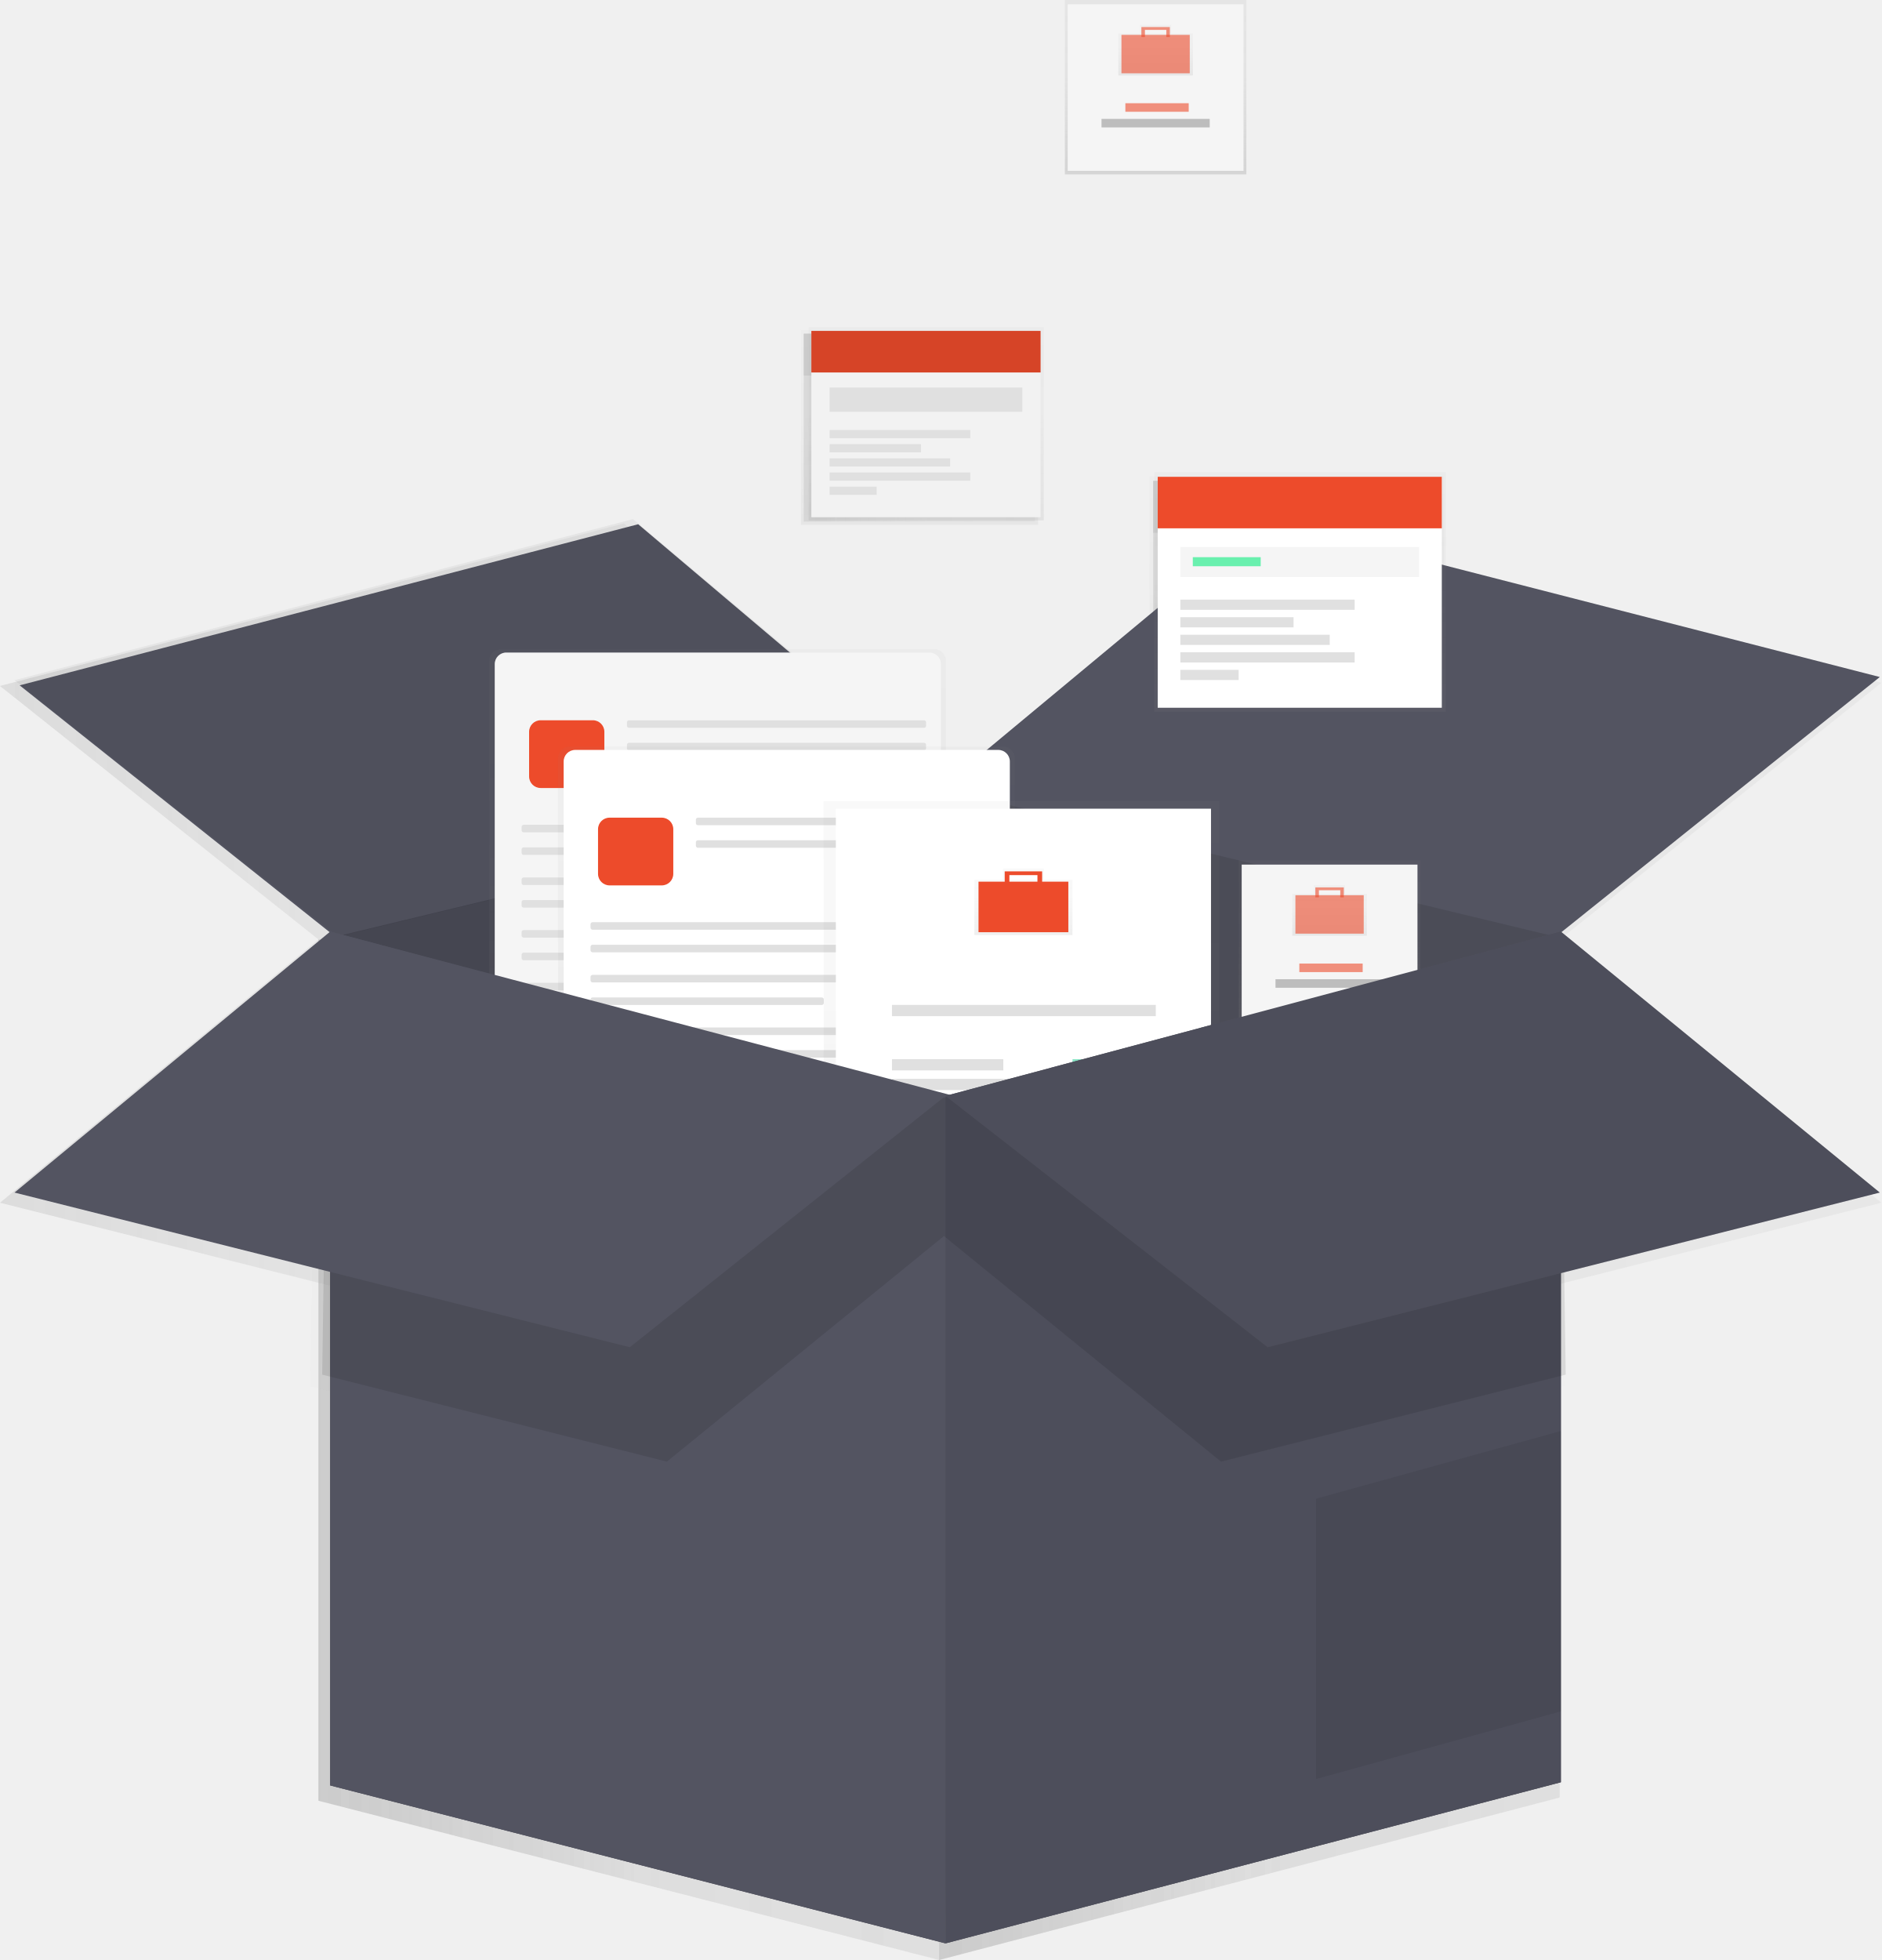
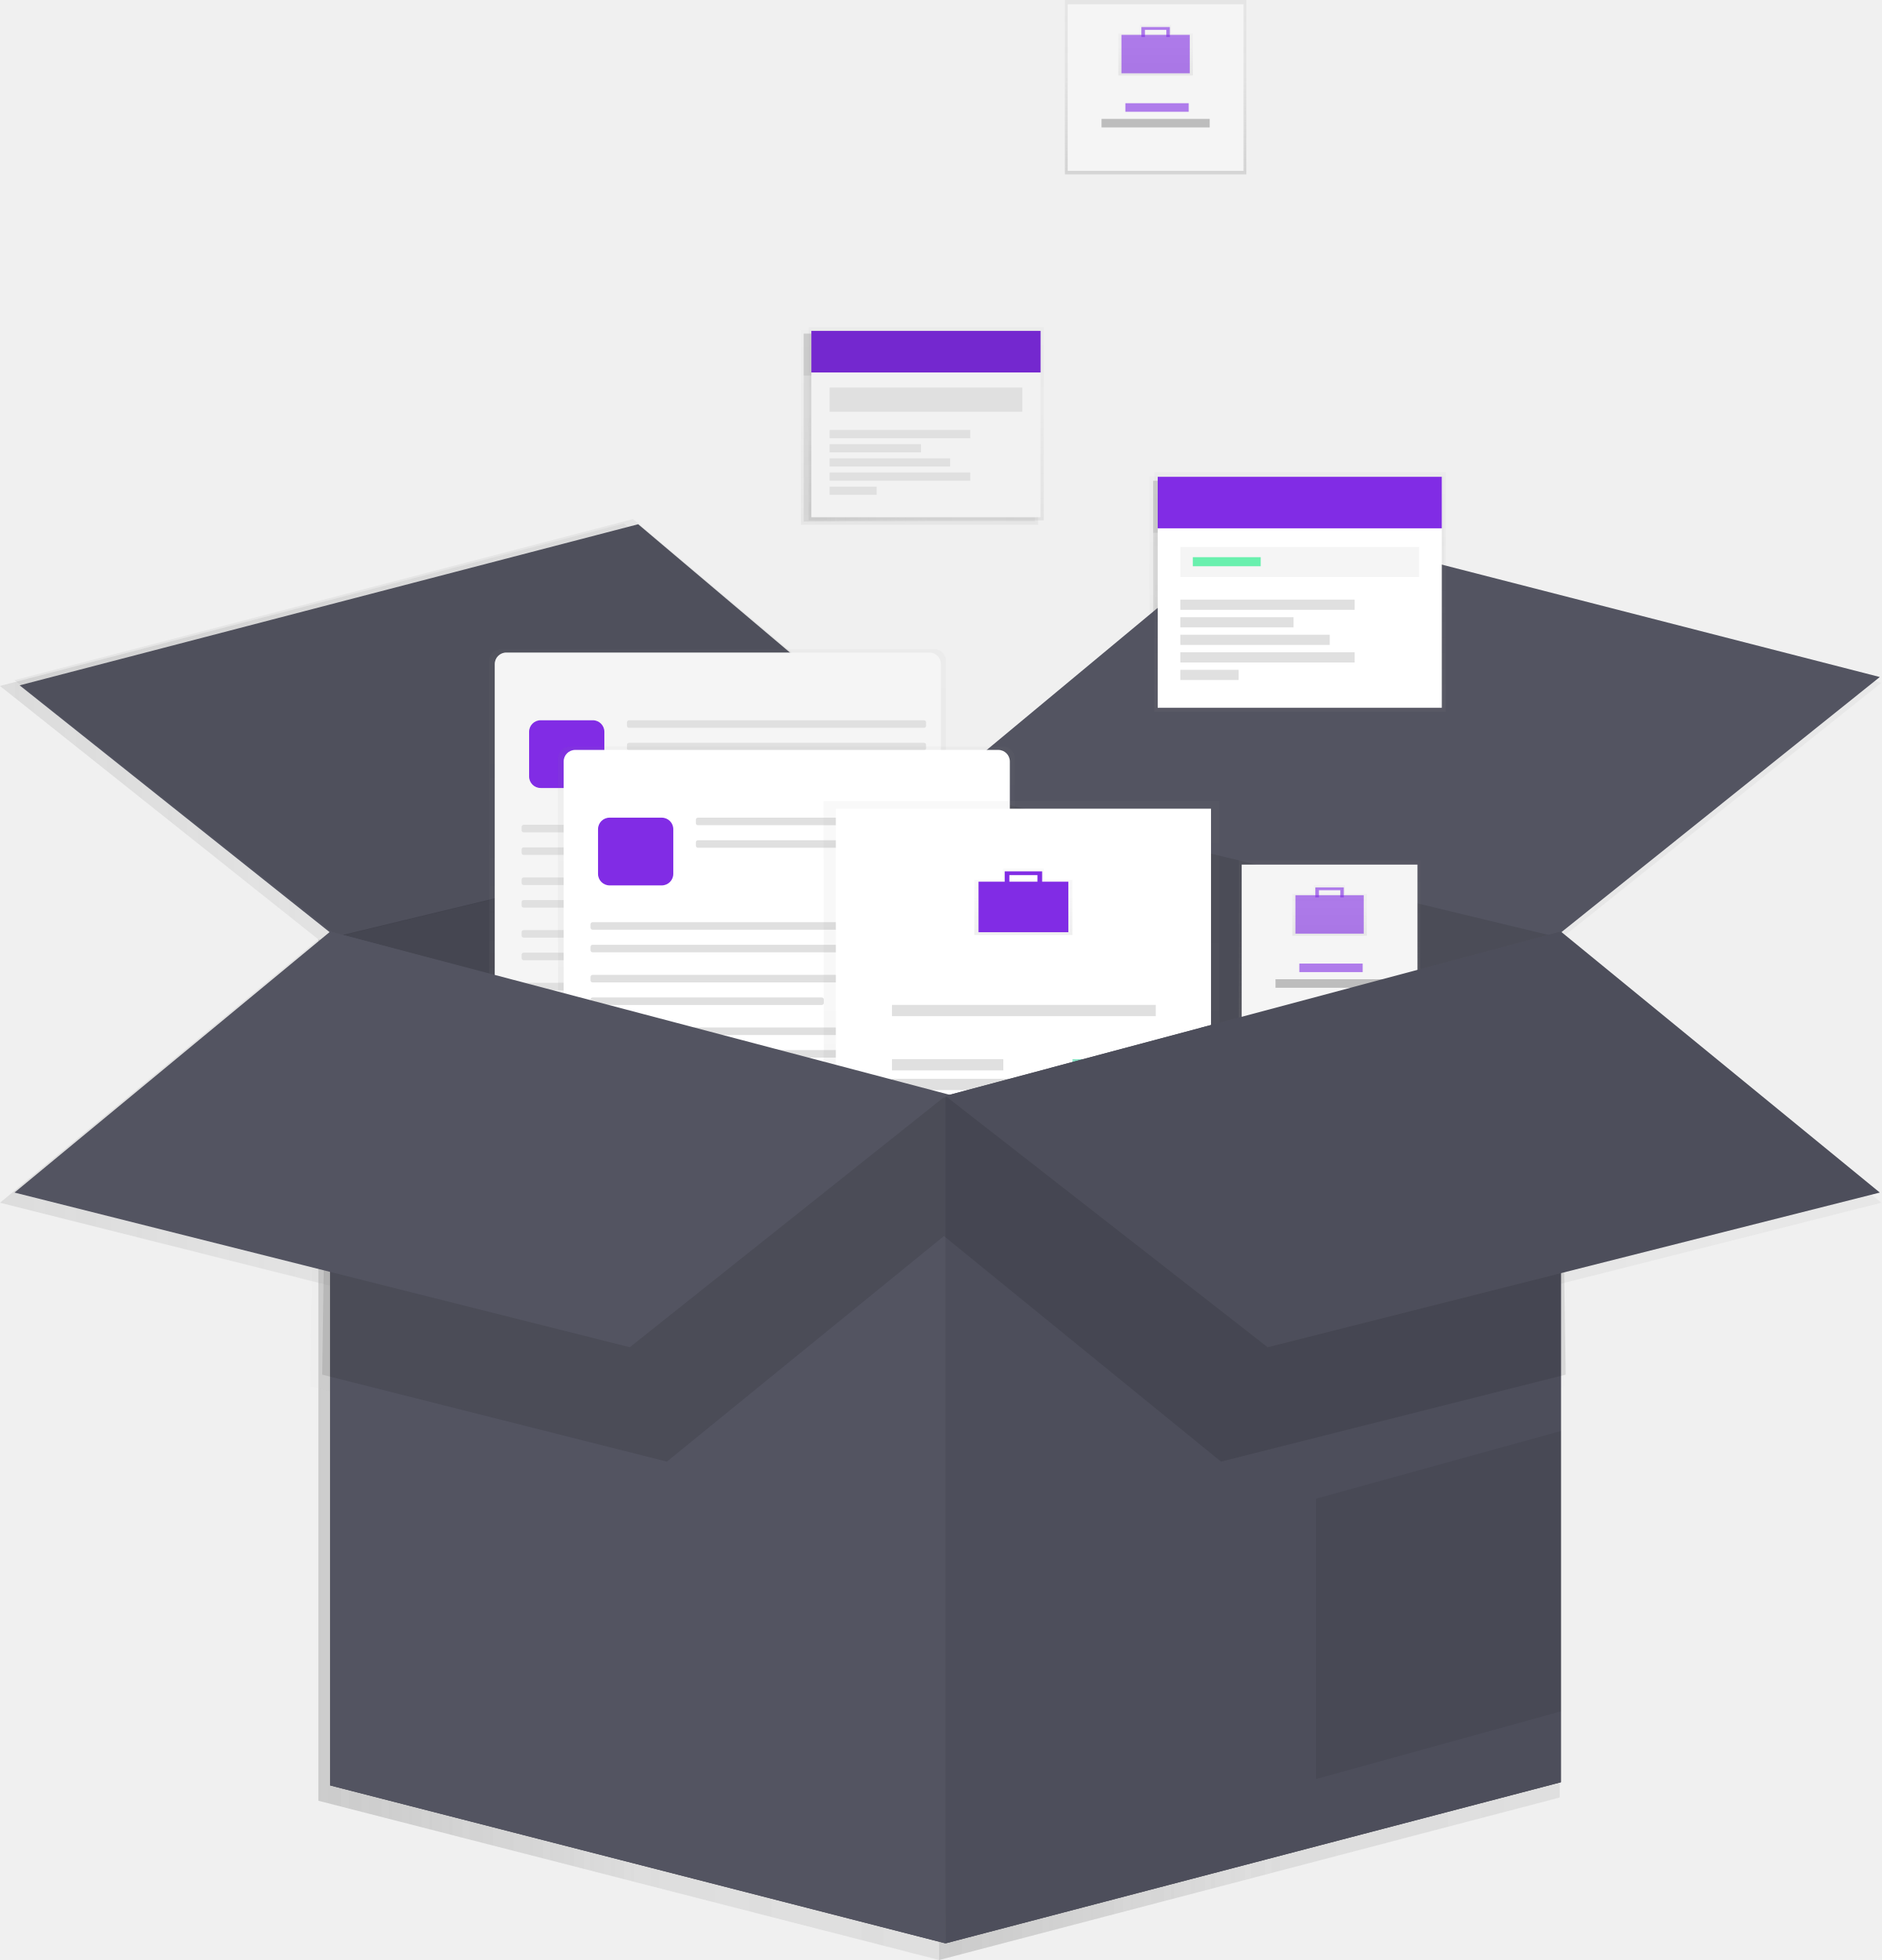
<svg xmlns="http://www.w3.org/2000/svg" xmlns:xlink="http://www.w3.org/1999/xlink" id="7dd09a4d-2b74-438e-986e-0efea9b9300a" data-name="Layer 1" width="734" height="764.5" viewBox="0 0 734 764.5">
  <defs>
    <linearGradient id="de77dbfb-dd49-4fbc-923c-7946454dd32b" x1="366.37" y1="536.32" x2="608.5" y2="536.32" gradientUnits="userSpaceOnUse">
      <stop offset="0" stop-color="gray" stop-opacity="0.25" />
      <stop offset="0.54" stop-color="gray" stop-opacity="0.12" />
      <stop offset="1" stop-color="gray" stop-opacity="0.1" />
    </linearGradient>
    <linearGradient id="6bfe4e4d-6140-4dd1-aeb6-1c24ce52378d" x1="124.23" y1="536.32" x2="366.37" y2="536.32" xlink:href="#de77dbfb-dd49-4fbc-923c-7946454dd32b" />
    <linearGradient id="eefef033-b9dd-454d-be9c-2768628c2c1b" x1="366.37" y1="285.31" x2="734" y2="285.31" xlink:href="#de77dbfb-dd49-4fbc-923c-7946454dd32b" />
    <linearGradient id="56c8a114-3a82-4d1f-807f-287066e4913e" x1="0" y1="285.31" x2="366.37" y2="285.31" xlink:href="#de77dbfb-dd49-4fbc-923c-7946454dd32b" />
    <linearGradient id="d46a1a66-2ac6-4fbc-9777-fd8606b62c04" x1="276.64" y1="421.19" x2="276.64" y2="255.38" xlink:href="#de77dbfb-dd49-4fbc-923c-7946454dd32b" />
    <linearGradient id="81b747dc-c51a-4f4d-a150-34ccfb0c2b19" x1="188.97" y1="337.56" x2="364.55" y2="337.56" xlink:href="#de77dbfb-dd49-4fbc-923c-7946454dd32b" />
    <linearGradient id="94dacd35-ade1-481d-ab7d-e71442837947" x1="202.5" y1="296.63" x2="232.11" y2="296.63" xlink:href="#de77dbfb-dd49-4fbc-923c-7946454dd32b" />
    <linearGradient id="5f9514a3-5a07-41ce-8d35-51c596d713f8" x1="240.99" y1="284.79" x2="358.7" y2="284.79" xlink:href="#de77dbfb-dd49-4fbc-923c-7946454dd32b" />
    <linearGradient id="5f23502f-63c8-483a-bbd9-acad51c7384b" x1="240.99" y1="293.67" x2="358.7" y2="293.67" xlink:href="#de77dbfb-dd49-4fbc-923c-7946454dd32b" />
    <linearGradient id="1d6905ae-9130-4997-8264-fbb8cedb035a" x1="199.54" y1="325.92" x2="358.7" y2="325.92" xlink:href="#de77dbfb-dd49-4fbc-923c-7946454dd32b" />
    <linearGradient id="41900377-e2ec-4e09-a282-5ca05bd60f31" x1="199.54" y1="334.8" x2="358.7" y2="334.8" xlink:href="#de77dbfb-dd49-4fbc-923c-7946454dd32b" />
    <linearGradient id="dd8a4518-18b3-4e66-a30f-5d540a356d99" x1="199.54" y1="346.64" x2="358.7" y2="346.64" xlink:href="#de77dbfb-dd49-4fbc-923c-7946454dd32b" />
    <linearGradient id="73297694-c0f6-49f7-84f0-ecf1ccd19cc8" x1="199.54" y1="355.53" x2="291.33" y2="355.53" xlink:href="#de77dbfb-dd49-4fbc-923c-7946454dd32b" />
    <linearGradient id="493ae8f5-00a4-414a-a514-466a18e555de" x1="199.54" y1="367.34" x2="358.7" y2="367.34" xlink:href="#de77dbfb-dd49-4fbc-923c-7946454dd32b" />
    <linearGradient id="3b1e923e-cefa-4350-8e60-09975381dcc2" x1="199.54" y1="376.22" x2="358.7" y2="376.22" xlink:href="#de77dbfb-dd49-4fbc-923c-7946454dd32b" />
    <linearGradient id="0a8186d7-b2d8-4c25-b395-9cdd58a3b32d" x1="199.54" y1="388.07" x2="358.7" y2="388.07" xlink:href="#de77dbfb-dd49-4fbc-923c-7946454dd32b" />
    <linearGradient id="80621535-6eff-45be-9aff-a177b1fc6ef5" x1="199.54" y1="396.95" x2="291.33" y2="396.95" xlink:href="#de77dbfb-dd49-4fbc-923c-7946454dd32b" />
    <linearGradient id="dadd1f9f-4435-4897-9b35-9a7b7fdf052b" x1="303.76" y1="459.51" x2="303.76" y2="293.69" xlink:href="#de77dbfb-dd49-4fbc-923c-7946454dd32b" />
    <linearGradient id="f16d3271-277e-4f15-bb07-00d21db963c6" x1="216.09" y1="375.88" x2="391.67" y2="375.88" xlink:href="#de77dbfb-dd49-4fbc-923c-7946454dd32b" />
    <linearGradient id="6844f77f-b831-40d5-baa2-4d635352d65d" x1="229.62" y1="334.95" x2="259.23" y2="334.95" xlink:href="#de77dbfb-dd49-4fbc-923c-7946454dd32b" />
    <linearGradient id="de24e734-f614-4284-b96a-2aa86e10747c" x1="268.12" y1="323.11" x2="385.83" y2="323.11" xlink:href="#de77dbfb-dd49-4fbc-923c-7946454dd32b" />
    <linearGradient id="a5efd049-cacb-4880-98c4-916efb717ead" x1="268.12" y1="331.99" x2="385.83" y2="331.99" xlink:href="#de77dbfb-dd49-4fbc-923c-7946454dd32b" />
    <linearGradient id="7e130a40-8f7a-4850-a2d6-6e0275737139" x1="226.66" y1="364.23" x2="385.83" y2="364.23" xlink:href="#de77dbfb-dd49-4fbc-923c-7946454dd32b" />
    <linearGradient id="2749f835-9066-4c26-94de-8091e8f0d23b" x1="226.66" y1="373.12" x2="385.83" y2="373.12" xlink:href="#de77dbfb-dd49-4fbc-923c-7946454dd32b" />
    <linearGradient id="83d2a205-1aab-4c1f-9a0d-e371e1497593" x1="226.66" y1="384.96" x2="385.83" y2="384.96" xlink:href="#de77dbfb-dd49-4fbc-923c-7946454dd32b" />
    <linearGradient id="eaa6c3f5-6275-43ae-b3c2-02cbd6aead80" x1="226.66" y1="393.84" x2="318.45" y2="393.84" xlink:href="#de77dbfb-dd49-4fbc-923c-7946454dd32b" />
    <linearGradient id="e1588a1d-b1ef-45da-83e8-d054f8a4e057" x1="226.66" y1="405.66" x2="385.83" y2="405.66" xlink:href="#de77dbfb-dd49-4fbc-923c-7946454dd32b" />
    <linearGradient id="34a60174-261b-4ce6-8479-6deff5e9df2e" x1="226.66" y1="414.54" x2="385.83" y2="414.54" xlink:href="#de77dbfb-dd49-4fbc-923c-7946454dd32b" />
    <linearGradient id="b1d4060a-bab6-41d9-9d3f-50faf13ce905" x1="226.66" y1="426.39" x2="385.83" y2="426.39" xlink:href="#de77dbfb-dd49-4fbc-923c-7946454dd32b" />
    <linearGradient id="001da48e-f69d-4ab6-b1e5-b6877c600ca3" x1="226.66" y1="435.27" x2="318.45" y2="435.27" xlink:href="#de77dbfb-dd49-4fbc-923c-7946454dd32b" />
    <linearGradient id="a9c4be37-9b27-4af0-b082-7a197d7b08af" x1="396.27" y1="498.11" x2="396.27" y2="315.15" xlink:href="#de77dbfb-dd49-4fbc-923c-7946454dd32b" />
    <linearGradient id="1be8f728-2df0-4ca7-b72e-42c383ba6409" x1="323.2" y1="406.08" x2="470.82" y2="406.08" xlink:href="#de77dbfb-dd49-4fbc-923c-7946454dd32b" />
    <linearGradient id="2c239d92-4298-42ac-b5f5-112261fb3719" x1="630.01" y1="435.54" x2="630.01" y2="409.41" xlink:href="#de77dbfb-dd49-4fbc-923c-7946454dd32b" />
    <linearGradient id="b25a2850-8713-435e-a7f6-77c24068e559" x1="379.34" y1="356.75" x2="414.68" y2="356.75" xlink:href="#de77dbfb-dd49-4fbc-923c-7946454dd32b" />
    <linearGradient id="098fbc02-4549-4943-b845-c35e13d002ec" x1="389.65" y1="345.34" x2="404.37" y2="345.34" xlink:href="#de77dbfb-dd49-4fbc-923c-7946454dd32b" />
    <linearGradient id="42d5ad37-1f95-4efe-a9d6-9d5a7598317f" x1="345.29" y1="397.51" x2="449.1" y2="397.51" xlink:href="#de77dbfb-dd49-4fbc-923c-7946454dd32b" />
    <linearGradient id="60652df1-b02f-405a-bafe-63f1323ca3b9" x1="345.29" y1="426.59" x2="449.1" y2="426.59" xlink:href="#de77dbfb-dd49-4fbc-923c-7946454dd32b" />
    <linearGradient id="d60c104b-effa-4916-ba15-d56398cc91aa" x1="345.29" y1="434.32" x2="449.1" y2="434.32" xlink:href="#de77dbfb-dd49-4fbc-923c-7946454dd32b" />
    <linearGradient id="ba8a67f6-dfe8-450d-b63e-7f0d0a91ef94" x1="345.29" y1="418.86" x2="389.1" y2="418.86" xlink:href="#de77dbfb-dd49-4fbc-923c-7946454dd32b" />
    <linearGradient id="78ba6fe6-ecca-4e26-a377-427f9aaa9d9c" x1="416.34" y1="418.86" x2="449.1" y2="418.86" xlink:href="#de77dbfb-dd49-4fbc-923c-7946454dd32b" />
    <linearGradient id="1435728f-56d7-4408-a8a2-001738c99643" x1="381.73" y1="452.36" x2="414.5" y2="452.36" xlink:href="#de77dbfb-dd49-4fbc-923c-7946454dd32b" />
    <linearGradient id="9b7fa617-5070-4448-ba88-12c8e3ef9a97" x1="124.23" y1="565.47" x2="366.37" y2="565.47" xlink:href="#de77dbfb-dd49-4fbc-923c-7946454dd32b" />
    <linearGradient id="070ec920-a668-4755-a0ad-3a8615a89315" x1="366.37" y1="565.47" x2="608.5" y2="565.47" xlink:href="#de77dbfb-dd49-4fbc-923c-7946454dd32b" />
    <linearGradient id="e36d19af-3b30-4690-9806-5999beea7781" x1="512.15" y1="631.39" x2="608.5" y2="631.39" xlink:href="#de77dbfb-dd49-4fbc-923c-7946454dd32b" />
    <linearGradient id="a6dd6711-50c1-4fdb-98f5-9ce3faa6868a" x1="517.49" y1="407.03" x2="517.49" y2="338.42" xlink:href="#de77dbfb-dd49-4fbc-923c-7946454dd32b" />
    <linearGradient id="c3285259-7532-4ca4-be71-649fbde17c17" x1="482.9" y1="372.87" x2="552.07" y2="372.87" xlink:href="#de77dbfb-dd49-4fbc-923c-7946454dd32b" />
    <linearGradient id="a29959c1-757f-4596-a472-135c84a27060" x1="750.49" y1="435.86" x2="750.49" y2="415.97" xlink:href="#de77dbfb-dd49-4fbc-923c-7946454dd32b" />
    <linearGradient id="d4e4a16f-6e37-4db9-afc4-c764cb698323" x1="504.04" y1="359.71" x2="530.93" y2="359.71" xlink:href="#de77dbfb-dd49-4fbc-923c-7946454dd32b" />
    <linearGradient id="cff56feb-0464-47d9-bfaf-95cdd3d9140f" x1="511.89" y1="351.03" x2="523.09" y2="351.03" xlink:href="#de77dbfb-dd49-4fbc-923c-7946454dd32b" />
    <linearGradient id="03628828-f4ed-4a34-b456-49742169550b" x1="505.58" y1="380.71" x2="530.51" y2="380.71" xlink:href="#de77dbfb-dd49-4fbc-923c-7946454dd32b" />
    <linearGradient id="563972f9-7c15-4736-8e1d-5831e19f738d" x1="496.2" y1="386.87" x2="538.77" y2="386.87" xlink:href="#de77dbfb-dd49-4fbc-923c-7946454dd32b" />
    <linearGradient id="ac84c3f4-4913-47be-bf79-f44b0f4db4c8" x1="358.76" y1="204.69" x2="358.76" y2="128.69" xlink:href="#de77dbfb-dd49-4fbc-923c-7946454dd32b" />
    <linearGradient id="08e6e94c-7f78-4a4a-b5ca-eacc99124954" x1="313.57" y1="166.78" x2="403.76" y2="166.78" xlink:href="#de77dbfb-dd49-4fbc-923c-7946454dd32b" />
    <linearGradient id="5d8bf870-f7e1-4226-8bb2-e6c031939852" x1="313.57" y1="138.3" x2="403.76" y2="138.3" xlink:href="#de77dbfb-dd49-4fbc-923c-7946454dd32b" />
    <linearGradient id="ca57a38f-5e0b-4f9a-ad35-d20a6a3fb589" x1="320.76" y1="157.17" x2="396.57" y2="157.17" xlink:href="#de77dbfb-dd49-4fbc-923c-7946454dd32b" />
    <linearGradient id="1fd9aa29-bfa0-42ec-baa0-a47f4919731f" x1="320.76" y1="170.73" x2="376.09" y2="170.73" xlink:href="#de77dbfb-dd49-4fbc-923c-7946454dd32b" />
    <linearGradient id="2b0d4ee5-bed4-41f8-93bf-55bbaa1359c2" x1="320.76" y1="176.3" x2="356.69" y2="176.3" xlink:href="#de77dbfb-dd49-4fbc-923c-7946454dd32b" />
    <linearGradient id="ffea16a4-8b84-4b92-9000-f48bb1ea4454" x1="320.76" y1="181.87" x2="368.19" y2="181.87" xlink:href="#de77dbfb-dd49-4fbc-923c-7946454dd32b" />
    <linearGradient id="bd2a8e8b-f3e8-4ae2-849a-acfa94ff2f68" x1="320.76" y1="187.44" x2="376.09" y2="187.44" xlink:href="#de77dbfb-dd49-4fbc-923c-7946454dd32b" />
    <linearGradient id="f06efa35-a8e5-4b8b-afbe-7609fb33c535" x1="320.76" y1="193.01" x2="339.26" y2="193.01" xlink:href="#de77dbfb-dd49-4fbc-923c-7946454dd32b" />
    <linearGradient id="b384c48b-fa09-4d02-bdd3-cc00491ed01d" x1="505.86" y1="279.95" x2="505.86" y2="185.76" xlink:href="#de77dbfb-dd49-4fbc-923c-7946454dd32b" />
    <linearGradient id="5e00f217-30a6-42ff-b3ae-1a90f6b4187c" x1="449.86" y1="232.96" x2="561.64" y2="232.96" xlink:href="#de77dbfb-dd49-4fbc-923c-7946454dd32b" />
    <linearGradient id="dc2aebd1-2b83-4119-bcc5-a741f826754f" x1="449.86" y1="197.67" x2="561.64" y2="197.67" xlink:href="#de77dbfb-dd49-4fbc-923c-7946454dd32b" />
    <linearGradient id="93231171-c5fd-4b16-9e58-5bf8089a9216" x1="458.76" y1="221.05" x2="552.73" y2="221.05" xlink:href="#de77dbfb-dd49-4fbc-923c-7946454dd32b" />
    <linearGradient id="50b8a9d8-eeba-4f66-80ff-241f1361769d" x1="458.76" y1="237.86" x2="527.35" y2="237.86" xlink:href="#de77dbfb-dd49-4fbc-923c-7946454dd32b" />
    <linearGradient id="1c46a2fd-722a-4782-991f-2753aa584a85" x1="458.76" y1="244.77" x2="503.3" y2="244.77" xlink:href="#de77dbfb-dd49-4fbc-923c-7946454dd32b" />
    <linearGradient id="20746c70-8f38-4111-a8e7-6be16dcdc432" x1="458.76" y1="251.67" x2="517.55" y2="251.67" xlink:href="#de77dbfb-dd49-4fbc-923c-7946454dd32b" />
    <linearGradient id="ff2c3201-2e6a-4c49-9262-7d1610fa9938" x1="458.76" y1="258.57" x2="527.35" y2="258.57" xlink:href="#de77dbfb-dd49-4fbc-923c-7946454dd32b" />
    <linearGradient id="f77a8c52-f808-4319-bd14-9cea9a000094" x1="458.76" y1="265.48" x2="481.7" y2="265.48" xlink:href="#de77dbfb-dd49-4fbc-923c-7946454dd32b" />
    <linearGradient id="fc3b52e5-7958-4225-afa3-e6f186f3a800" x1="463.66" y1="220.94" x2="490.38" y2="220.94" xlink:href="#de77dbfb-dd49-4fbc-923c-7946454dd32b" />
    <linearGradient id="2b5a7ca0-2cf9-4df0-8cdd-e53d9708a5ec" x1="121.07" y1="472.93" x2="365.73" y2="472.93" xlink:href="#de77dbfb-dd49-4fbc-923c-7946454dd32b" />
    <linearGradient id="90935925-bac4-44a4-bec6-4c83fa48424d" x1="365.73" y1="472.93" x2="610.4" y2="472.93" xlink:href="#de77dbfb-dd49-4fbc-923c-7946454dd32b" />
    <linearGradient id="f90ef38d-8fba-46a7-8e54-2d901dfd8f20" x1="0" y1="448.21" x2="366.37" y2="448.21" xlink:href="#de77dbfb-dd49-4fbc-923c-7946454dd32b" />
    <linearGradient id="7f322de3-7e3f-4ca5-a3a0-2f913675712e" x1="366.37" y1="448.21" x2="734" y2="448.21" xlink:href="#de77dbfb-dd49-4fbc-923c-7946454dd32b" />
    <linearGradient id="7e9b6443-5111-46ce-82ab-312f92c279a9" x1="279.92" y1="417.64" x2="279.92" y2="253.24" xlink:href="#de77dbfb-dd49-4fbc-923c-7946454dd32b" />
    <linearGradient id="0bd401ed-ef45-4e9e-bf5f-b77781a1e2b2" x1="306.82" y1="455.63" x2="306.82" y2="291.23" xlink:href="#de77dbfb-dd49-4fbc-923c-7946454dd32b" />
    <linearGradient id="8c2d82fb-4f28-4e85-a5ca-7392731b2ba5" x1="398.54" y1="493.9" x2="398.54" y2="312.51" xlink:href="#de77dbfb-dd49-4fbc-923c-7946454dd32b" />
    <linearGradient id="5d661687-e38a-43c0-8ba0-d38908ccc19f" x1="632.27" y1="432.45" x2="632.27" y2="406.53" xlink:href="#de77dbfb-dd49-4fbc-923c-7946454dd32b" />
    <linearGradient id="e62c516b-7ef4-49fd-a0a5-f3f48af03dcb" x1="518.71" y1="403.6" x2="518.71" y2="335.58" xlink:href="#de77dbfb-dd49-4fbc-923c-7946454dd32b" />
    <linearGradient id="6e0711fe-dd5e-4be2-836c-3534ecd56ee9" x1="751.71" y1="432.76" x2="751.71" y2="413.05" xlink:href="#de77dbfb-dd49-4fbc-923c-7946454dd32b" />
    <linearGradient id="c910eb88-40c3-4f47-be10-2fca2f669ad6" x1="450.84" y1="68.02" x2="450.84" y2="0" xlink:href="#de77dbfb-dd49-4fbc-923c-7946454dd32b" />
    <linearGradient id="81ab2f40-7513-4f79-907c-194f7c944fd5" x1="683.84" y1="97.18" x2="683.84" y2="77.47" xlink:href="#de77dbfb-dd49-4fbc-923c-7946454dd32b" />
    <linearGradient id="ced5db71-211d-4559-8944-028d2e60ece5" x1="361.34" y1="202.99" x2="361.34" y2="127.64" xlink:href="#de77dbfb-dd49-4fbc-923c-7946454dd32b" />
    <linearGradient id="4adf524d-df88-48e8-970a-1ad7028c73c0" x1="507.18" y1="277.61" x2="507.18" y2="184.22" xlink:href="#de77dbfb-dd49-4fbc-923c-7946454dd32b" />
  </defs>
  <g opacity="0.7">
    <polygon points="608.5 366.44 366.37 308.13 366.37 764.5 608.5 701.12 608.5 366.44" fill="url(#de77dbfb-dd49-4fbc-923c-7946454dd32b)" />
    <g opacity="0.1">
      <polygon points="608.5 366.44 366.37 308.13 366.37 764.5 608.5 701.12 608.5 366.44" fill="url(#de77dbfb-dd49-4fbc-923c-7946454dd32b)" />
    </g>
    <polygon points="124.23 366.44 366.37 308.13 366.37 764.5 124.23 702.38 124.23 366.44" fill="url(#6bfe4e4d-6140-4dd1-aeb6-1c24ce52378d)" />
    <g opacity="0.17">
      <polygon points="124.23 366.44 366.37 308.13 366.37 764.5 124.23 702.38 124.23 366.44" fill="url(#6bfe4e4d-6140-4dd1-aeb6-1c24ce52378d)" />
    </g>
    <polygon points="366.37 308.13 491.87 204.18 734 266.3 608.5 366.44 366.37 308.13" fill="url(#eefef033-b9dd-454d-be9c-2768628c2c1b)" />
    <polygon points="0 267.56 124.23 366.44 366.37 308.13 243.4 204.18 0 267.56" fill="url(#56c8a114-3a82-4d1f-807f-287066e4913e)" />
    <g opacity="0.05">
      <polygon points="0 267.56 124.23 366.44 366.37 308.13 243.4 204.18 0 267.56" fill="url(#56c8a114-3a82-4d1f-807f-287066e4913e)" />
    </g>
    <g opacity="0.5">
      <rect x="186.78" y="255.38" width="179.72" height="165.82" rx="4.5" ry="4.5" fill="url(#d46a1a66-2ac6-4fbc-9777-fd8606b62c04)" />
    </g>
    <rect x="188.97" y="256.66" width="175.58" height="161.8" rx="4.5" ry="4.5" fill="url(#81b747dc-c51a-4f4d-a150-34ccfb0c2b19)" />
    <rect x="202.5" y="283.31" width="29.61" height="26.65" rx="4.5" ry="4.5" fill="url(#94dacd35-ade1-481d-ab7d-e71442837947)" />
    <rect x="240.99" y="283.31" width="117.71" height="2.96" rx="0.8" ry="0.8" fill="url(#5f9514a3-5a07-41ce-8d35-51c596d713f8)" />
    <rect x="240.99" y="292.19" width="117.71" height="2.96" rx="0.8" ry="0.8" fill="url(#5f23502f-63c8-483a-bbd9-acad51c7384b)" />
    <rect x="199.54" y="324.44" width="159.16" height="2.96" rx="0.8" ry="0.8" fill="url(#1d6905ae-9130-4997-8264-fbb8cedb035a)" />
    <rect x="199.54" y="333.32" width="159.16" height="2.96" rx="0.8" ry="0.8" fill="url(#41900377-e2ec-4e09-a282-5ca05bd60f31)" />
    <rect x="199.54" y="345.16" width="159.16" height="2.96" rx="0.8" ry="0.8" fill="url(#dd8a4518-18b3-4e66-a30f-5d540a356d99)" />
    <rect x="199.54" y="354.05" width="91.79" height="2.96" rx="0.8" ry="0.8" fill="url(#73297694-c0f6-49f7-84f0-ecf1ccd19cc8)" />
    <rect x="199.54" y="365.86" width="159.16" height="2.96" rx="0.8" ry="0.8" fill="url(#493ae8f5-00a4-414a-a514-466a18e555de)" />
    <rect x="199.54" y="374.74" width="159.16" height="2.96" rx="0.8" ry="0.8" fill="url(#3b1e923e-cefa-4350-8e60-09975381dcc2)" />
    <rect x="199.54" y="386.59" width="159.16" height="2.96" rx="0.8" ry="0.8" fill="url(#0a8186d7-b2d8-4c25-b395-9cdd58a3b32d)" />
    <rect x="199.54" y="395.47" width="91.79" height="2.96" rx="0.8" ry="0.8" fill="url(#80621535-6eff-45be-9aff-a177b1fc6ef5)" />
    <g opacity="0.5">
      <rect x="213.9" y="293.69" width="179.72" height="165.82" rx="4.5" ry="4.5" fill="url(#dadd1f9f-4435-4897-9b35-9a7b7fdf052b)" />
    </g>
    <rect x="216.09" y="294.98" width="175.58" height="161.8" rx="4.5" ry="4.5" fill="url(#f16d3271-277e-4f15-bb07-00d21db963c6)" />
    <rect x="229.62" y="321.63" width="29.61" height="26.65" rx="4.5" ry="4.5" fill="url(#6844f77f-b831-40d5-baa2-4d635352d65d)" />
    <rect x="268.12" y="321.63" width="117.71" height="2.96" rx="0.8" ry="0.8" fill="url(#de24e734-f614-4284-b96a-2aa86e10747c)" />
    <rect x="268.12" y="330.51" width="117.71" height="2.96" rx="0.8" ry="0.8" fill="url(#a5efd049-cacb-4880-98c4-916efb717ead)" />
    <rect x="226.66" y="362.75" width="159.16" height="2.96" rx="0.8" ry="0.8" fill="url(#7e130a40-8f7a-4850-a2d6-6e0275737139)" />
    <rect x="226.66" y="371.64" width="159.16" height="2.96" rx="0.8" ry="0.8" fill="url(#2749f835-9066-4c26-94de-8091e8f0d23b)" />
    <rect x="226.66" y="383.48" width="159.16" height="2.96" rx="0.8" ry="0.8" fill="url(#83d2a205-1aab-4c1f-9a0d-e371e1497593)" />
    <rect x="226.66" y="392.36" width="91.79" height="2.96" rx="0.8" ry="0.8" fill="url(#eaa6c3f5-6275-43ae-b3c2-02cbd6aead80)" />
    <rect x="226.66" y="404.18" width="159.16" height="2.96" rx="0.8" ry="0.8" fill="url(#e1588a1d-b1ef-45da-83e8-d054f8a4e057)" />
    <rect x="226.66" y="413.06" width="159.16" height="2.96" rx="0.8" ry="0.8" fill="url(#34a60174-261b-4ce6-8479-6deff5e9df2e)" />
    <rect x="226.66" y="424.91" width="159.16" height="2.96" rx="0.8" ry="0.8" fill="url(#b1d4060a-bab6-41d9-9d3f-50faf13ce905)" />
    <rect x="226.66" y="433.79" width="91.79" height="2.96" rx="0.8" ry="0.8" fill="url(#001da48e-f69d-4ab6-b1e5-b6877c600ca3)" />
    <g opacity="0.5">
      <rect x="318.41" y="315.15" width="155.72" height="182.96" fill="url(#a9c4be37-9b27-4af0-b082-7a197d7b08af)" />
    </g>
    <rect x="323.2" y="318.1" width="147.62" height="175.97" fill="url(#1be8f728-2df0-4ca7-b72e-42c383ba6409)" />
    <g opacity="0.5">
      <path d="M638.05,413.83v-4.42H622v4.42H610.71v21.71h38.6V413.83ZM624,411H636v2.81H624Z" transform="translate(-233 -67.75)" fill="url(#2c239d92-4298-42ac-b5f5-112261fb3719)" />
    </g>
    <rect x="379.34" y="346.81" width="35.34" height="19.88" fill="url(#b25a2850-8713-435e-a7f6-77c24068e559)" />
    <polygon points="389.65 342.76 389.65 347.92 391.49 347.92 391.49 344.24 402.53 344.24 402.53 347.92 404.37 347.92 404.37 342.76 389.65 342.76" fill="url(#098fbc02-4549-4943-b845-c35e13d002ec)" />
    <rect x="345.29" y="395.3" width="103.81" height="4.42" fill="url(#42d5ad37-1f95-4efe-a9d6-9d5a7598317f)" />
    <rect x="345.29" y="424.38" width="103.81" height="4.42" fill="url(#60652df1-b02f-405a-bafe-63f1323ca3b9)" />
    <rect x="345.29" y="432.11" width="103.81" height="4.42" fill="url(#d60c104b-effa-4916-ba15-d56398cc91aa)" />
    <rect x="345.29" y="416.65" width="43.81" height="4.42" fill="url(#ba8a67f6-dfe8-450d-b63e-7f0d0a91ef94)" />
    <g opacity="0.6">
      <rect x="416.34" y="416.65" width="32.76" height="4.42" fill="url(#78ba6fe6-ecca-4e26-a377-427f9aaa9d9c)" />
    </g>
    <rect x="381.73" y="450.15" width="32.76" height="4.42" fill="url(#1435728f-56d7-4408-a8a2-001738c99643)" />
    <polygon points="124.23 366.44 124.23 702.38 366.37 764.5 366.37 431.1 124.23 366.44" fill="url(#9b7fa617-5070-4448-ba88-12c8e3ef9a97)" />
    <polygon points="608.5 701.12 366.37 764.5 366.37 431.1 608.5 366.44 608.5 701.12" fill="url(#070ec920-a668-4755-a0ad-3a8615a89315)" />
    <g opacity="0.07">
      <polygon points="608.5 701.12 366.37 764.5 366.37 431.1 608.5 366.44 608.5 701.12" fill="url(#070ec920-a668-4755-a0ad-3a8615a89315)" />
    </g>
    <g opacity="0.07">
      <polygon points="512.15 589.56 512.15 699.85 608.5 673.23 608.5 562.94 512.15 589.56" fill="url(#e36d19af-3b30-4690-9806-5999beea7781)" />
    </g>
    <rect x="481.78" y="338.42" width="71.41" height="68.61" fill="url(#a6dd6711-50c1-4fdb-98f5-9ce3faa6868a)" />
    <rect x="482.9" y="340.1" width="69.17" height="65.53" fill="url(#c3285259-7532-4ca4-be71-649fbde17c17)" />
    <g opacity="0.5">
      <path d="M756.6,419.34V416H744.37v3.36H735.8v16.52h29.37V419.34ZM745.9,417.2h9.18v2.14H745.9Z" transform="translate(-233 -67.75)" fill="url(#a29959c1-757f-4596-a472-135c84a27060)" />
    </g>
    <g opacity="0.6">
      <rect x="504.04" y="352.15" width="26.88" height="15.12" fill="url(#d4e4a16f-6e37-4db9-afc4-c764cb698323)" />
    </g>
    <g opacity="0.6">
      <polygon points="511.88 349.06 511.88 352.99 513.29 352.99 513.29 350.19 521.69 350.19 521.69 352.99 523.09 352.99 523.09 349.06 511.88 349.06" fill="url(#cff56feb-0464-47d9-bfaf-95cdd3d9140f)" />
    </g>
    <g opacity="0.6">
      <rect x="505.58" y="379.03" width="24.92" height="3.36" fill="url(#03628828-f4ed-4a34-b456-49742169550b)" />
    </g>
    <rect x="496.2" y="385.19" width="42.57" height="3.36" fill="url(#563972f9-7c15-4736-8e1d-5831e19f738d)" />
    <g opacity="0.5">
      <rect x="312.49" y="128.69" width="92.52" height="76" fill="url(#ac84c3f4-4913-47be-bf79-f44b0f4db4c8)" />
    </g>
    <rect x="313.57" y="130.13" width="90.19" height="73.3" fill="url(#08e6e94c-7f78-4a4a-b5ca-eacc99124954)" />
    <rect x="313.57" y="130.13" width="90.19" height="16.35" fill="url(#5d8bf870-f7e1-4226-8bb2-e6c031939852)" />
    <g opacity="0.1">
      <rect x="313.57" y="130.13" width="90.19" height="16.35" fill="url(#5d8bf870-f7e1-4226-8bb2-e6c031939852)" />
    </g>
    <rect x="320.76" y="152.41" width="75.82" height="9.52" fill="url(#ca57a38f-5e0b-4f9a-ad35-d20a6a3fb589)" />
    <rect x="320.76" y="169.12" width="55.34" height="3.23" fill="url(#1fd9aa29-bfa0-42ec-baa0-a47f4919731f)" />
    <rect x="320.76" y="174.69" width="35.93" height="3.23" fill="url(#2b0d4ee5-bed4-41f8-93bf-55bbaa1359c2)" />
    <rect x="320.76" y="180.26" width="47.43" height="3.23" fill="url(#ffea16a4-8b84-4b92-9000-f48bb1ea4454)" />
    <rect x="320.76" y="185.82" width="55.34" height="3.23" fill="url(#bd2a8e8b-f3e8-4ae2-849a-acfa94ff2f68)" />
    <rect x="320.76" y="191.39" width="18.5" height="3.23" fill="url(#f06efa35-a8e5-4b8b-afbe-7609fb33c535)" />
    <g opacity="0.5">
      <rect x="448.52" y="185.76" width="114.68" height="94.19" fill="url(#b384c48b-fa09-4d02-bdd3-cc00491ed01d)" />
    </g>
    <rect x="449.86" y="187.54" width="111.79" height="90.85" fill="url(#5e00f217-30a6-42ff-b3ae-1a90f6b4187c)" />
    <rect x="449.86" y="187.54" width="111.79" height="20.26" fill="url(#dc2aebd1-2b83-4119-bcc5-a741f826754f)" />
    <rect x="458.76" y="215.15" width="93.97" height="11.8" fill="url(#93231171-c5fd-4b16-9e58-5bf8089a9216)" />
    <rect x="458.76" y="235.86" width="68.59" height="4.01" fill="url(#50b8a9d8-eeba-4f66-80ff-241f1361769d)" />
    <rect x="458.76" y="242.76" width="44.54" height="4.01" fill="url(#1c46a2fd-722a-4782-991f-2753aa584a85)" />
    <rect x="458.76" y="249.67" width="58.79" height="4.01" fill="url(#20746c70-8f38-4111-a8e7-6be16dcdc432)" />
    <rect x="458.76" y="256.57" width="68.59" height="4.01" fill="url(#ff2c3201-2e6a-4c49-9262-7d1610fa9938)" />
    <rect x="458.76" y="263.47" width="22.94" height="4.01" fill="url(#f77a8c52-f808-4319-bd14-9cea9a000094)" />
    <rect x="463.66" y="219.16" width="26.72" height="3.56" fill="url(#fc3b52e5-7958-4225-afa3-e6f186f3a800)" />
    <g opacity="0.1">
      <polygon points="121.07 540.75 256.71 574.98 365.73 486.24 365.73 431.73 123.6 370.88 121.07 540.75" fill="url(#2b5a7ca0-2cf9-4df0-8cdd-e53d9708a5ec)" />
    </g>
    <g opacity="0.1">
      <polygon points="610.4 540.75 474.75 574.98 365.73 486.24 365.73 431.73 607.86 370.88 610.4 540.75" fill="url(#90935925-bac4-44a4-bec6-4c83fa48424d)" />
    </g>
    <polygon points="124.23 366.44 0 469.13 242.13 529.98 366.37 431.1 124.23 366.44" fill="url(#f90ef38d-8fba-46a7-8e54-2d901dfd8f20)" />
    <polygon points="608.5 366.44 734 469.13 493.14 529.98 366.37 431.1 608.5 366.44" fill="url(#7f322de3-7e3f-4ca5-a3a0-2f913675712e)" />
    <g opacity="0.07">
      <polygon points="608.5 366.44 734 469.13 493.14 529.98 366.37 431.1 608.5 366.44" fill="url(#7f322de3-7e3f-4ca5-a3a0-2f913675712e)" />
    </g>
  </g>
  <polygon points="608.94 363.36 368.88 305.54 368.88 758.01 608.94 695.17 608.94 363.36" fill="#535461" />
  <polygon points="608.94 363.36 368.88 305.54 368.88 758.01 608.94 695.17 608.94 363.36" opacity="0.1" />
  <polygon points="128.83 363.36 368.88 305.54 368.88 758.01 128.83 696.42 128.83 363.36" fill="#535461" />
  <polygon points="128.83 361.36 368.88 303.54 368.88 758.01 128.83 696.42 128.83 361.36" opacity="0.17" />
  <polygon points="366.88 307.54 493.31 202.48 733.37 264.07 606.94 365.36 366.88 307.54" fill="#535461" />
  <polygon points="7.66 267.32 130.83 365.36 370.88 307.54 248.97 204.48 7.66 267.32" fill="#535461" />
  <polygon points="5.66 265.32 131.83 365.36 371.88 307.54 246.97 202.48 5.66 265.32" opacity="0.05" />
  <g opacity="0.5">
    <rect x="190.83" y="253.24" width="178.18" height="164.4" rx="4.5" ry="4.5" fill="url(#7e9b6443-5111-46ce-82ab-312f92c279a9)" />
  </g>
  <rect x="193.01" y="254.52" width="174.07" height="160.41" rx="4.5" ry="4.5" fill="#f5f5f5" />
-   <rect x="206.42" y="280.94" width="29.36" height="26.42" rx="4.5" ry="4.5" fill="#ed4b2b" />
+   <rect x="206.42" y="280.94" width="29.36" height="26.42" rx="4.5" ry="4.5" fill="#812CE5" />
  <rect x="244.59" y="280.94" width="116.7" height="2.94" rx="0.8" ry="0.8" fill="#e0e0e0" />
  <rect x="244.59" y="289.74" width="116.7" height="2.94" rx="0.8" ry="0.8" fill="#e0e0e0" />
  <rect x="203.49" y="321.71" width="157.8" height="2.94" rx="0.8" ry="0.8" fill="#e0e0e0" />
  <rect x="203.49" y="330.52" width="157.8" height="2.94" rx="0.8" ry="0.8" fill="#e0e0e0" />
  <rect x="203.49" y="342.26" width="157.8" height="2.94" rx="0.8" ry="0.8" fill="#e0e0e0" />
  <rect x="203.49" y="351.07" width="91.01" height="2.94" rx="0.8" ry="0.8" fill="#e0e0e0" />
  <rect x="203.49" y="362.78" width="157.8" height="2.94" rx="0.8" ry="0.8" fill="#e0e0e0" />
  <rect x="203.49" y="371.59" width="157.8" height="2.94" rx="0.8" ry="0.8" fill="#e0e0e0" />
  <rect x="203.49" y="383.33" width="157.8" height="2.94" rx="0.8" ry="0.8" fill="#e0e0e0" />
  <rect x="203.49" y="392.14" width="91.01" height="2.94" rx="0.8" ry="0.8" fill="#e0e0e0" />
  <g opacity="0.5">
    <rect x="217.72" y="291.23" width="178.18" height="164.4" rx="4.5" ry="4.5" fill="url(#0bd401ed-ef45-4e9e-bf5f-b77781a1e2b2)" />
  </g>
  <rect x="219.9" y="292.51" width="174.07" height="160.41" rx="4.5" ry="4.5" fill="#fff" />
-   <rect x="233.31" y="318.93" width="29.36" height="26.42" rx="4.5" ry="4.5" fill="#ed4b2b" />
+   <rect x="233.31" y="318.93" width="29.36" height="26.42" rx="4.5" ry="4.5" fill="#812CE5" />
  <rect x="271.48" y="318.93" width="116.7" height="2.94" rx="0.8" ry="0.8" fill="#e0e0e0" />
  <rect x="271.48" y="327.73" width="116.7" height="2.94" rx="0.8" ry="0.8" fill="#e0e0e0" />
  <rect x="230.38" y="359.7" width="157.8" height="2.94" rx="0.8" ry="0.8" fill="#e0e0e0" />
  <rect x="230.38" y="368.51" width="157.8" height="2.94" rx="0.8" ry="0.8" fill="#e0e0e0" />
  <rect x="230.38" y="380.25" width="157.8" height="2.94" rx="0.8" ry="0.8" fill="#e0e0e0" />
  <rect x="230.38" y="389.06" width="91.01" height="2.94" rx="0.8" ry="0.8" fill="#e0e0e0" />
  <rect x="230.38" y="400.77" width="157.8" height="2.94" rx="0.8" ry="0.8" fill="#e0e0e0" />
  <rect x="230.38" y="409.58" width="157.8" height="2.94" rx="0.8" ry="0.8" fill="#e0e0e0" />
  <rect x="230.38" y="421.32" width="157.8" height="2.94" rx="0.8" ry="0.8" fill="#e0e0e0" />
  <rect x="230.38" y="430.13" width="91.01" height="2.94" rx="0.8" ry="0.8" fill="#e0e0e0" />
  <g opacity="0.5">
    <rect x="321.34" y="312.51" width="154.39" height="181.39" fill="url(#8c2d82fb-4f28-4e85-a5ca-7392731b2ba5)" />
  </g>
  <rect x="326.09" y="315.43" width="146.36" height="174.46" fill="#fff" />
  <g opacity="0.5">
    <path d="M640.24,410.92v-4.39H624.29v4.39H613.13v21.53H651.4V410.92Zm-14-2.79h12v2.79h-12Z" transform="translate(-233 -67.75)" fill="url(#5d661687-e38a-43c0-8ba0-d38908ccc19f)" />
  </g>
-   <rect x="381.75" y="343.9" width="35.04" height="19.71" fill="#ed4b2b" />
-   <polygon points="391.97 339.88 391.97 344.99 393.79 344.99 393.79 341.34 404.74 341.34 404.74 344.99 406.57 344.99 406.57 339.88 391.97 339.88" fill="#ed4b2b" />
+   <rect x="381.75" y="343.9" width="35.04" height="19.71" fill="#812CE5" />
+   <polygon points="391.97 339.88 391.97 344.99 393.79 344.99 393.79 341.34 404.74 341.34 404.74 344.99 406.57 344.99 406.57 339.88 391.97 339.88" fill="#812CE5" />
  <rect x="347.99" y="391.97" width="102.92" height="4.38" fill="#e0e0e0" />
  <rect x="347.99" y="420.8" width="102.92" height="4.38" fill="#e0e0e0" />
  <rect x="347.99" y="428.47" width="102.92" height="4.38" fill="#e0e0e0" />
  <rect x="347.99" y="413.14" width="43.43" height="4.38" fill="#e0e0e0" />
  <rect x="418.43" y="413.14" width="32.48" height="4.38" fill="#3ad29f" opacity="0.6" />
-   <rect x="384.12" y="446.35" width="32.48" height="4.38" fill="#ed4b2b" />
+   <rect x="384.12" y="446.35" width="32.48" height="4.38" fill="#812CE5" />
  <polygon points="128.83 363.36 128.83 696.42 368.88 758.01 372.12 427.46 128.83 363.36" fill="#535461" />
  <polygon points="608.94 695.17 368.88 758.01 368.88 427.46 608.94 363.36 608.94 695.17" fill="#535461" />
  <polygon points="608.94 695.17 368.88 758.01 368.88 427.46 608.94 363.36 608.94 695.17" opacity="0.07" />
  <polygon points="513.42 584.57 513.42 693.91 608.94 667.52 608.94 558.17 513.42 584.57" opacity="0.07" />
  <rect x="483.31" y="335.58" width="70.8" height="68.02" fill="url(#e62c516b-7ef4-49fd-a0a5-f3f48af03dcb)" />
  <rect x="484.42" y="337.24" width="68.58" height="64.97" fill="#f5f5f5" />
  <g opacity="0.5">
    <path d="M757.78,416.38V413H745.65v3.34h-8.49v16.38h29.11V416.38Zm-10.61-2.12h9.1v2.12h-9.1Z" transform="translate(-233 -67.75)" fill="url(#6e0711fe-dd5e-4be2-836c-3534ecd56ee9)" />
  </g>
-   <rect x="505.38" y="349.18" width="26.65" height="14.99" fill="#ed4b2b" opacity="0.6" />
-   <polygon points="513.16 346.13 513.16 350.02 514.55 350.02 514.55 347.24 522.88 347.24 522.88 350.02 524.26 350.02 524.26 346.13 513.16 346.13" fill="#ed4b2b" opacity="0.6" />
+   <rect x="505.38" y="349.18" width="26.65" height="14.99" fill="#812CE5" opacity="0.6" />
+   <polygon points="513.16 346.13 513.16 350.02 514.55 350.02 514.55 347.24 522.88 347.24 522.88 350.02 524.26 350.02 524.26 346.13 513.16 346.13" fill="#812CE5" opacity="0.6" />
  <g opacity="0.6">
-     <rect x="506.91" y="375.84" width="24.71" height="3.33" fill="#ed4b2b" />
+     <rect x="506.91" y="375.84" width="24.71" height="3.33" fill="#812CE5" />
  </g>
  <rect x="497.61" y="381.95" width="42.2" height="3.33" fill="#bdbdbd" />
  <rect x="415.44" width="70.8" height="68.02" fill="url(#c910eb88-40c3-4f47-be10-2fca2f669ad6)" />
  <rect x="416.55" y="1.67" width="68.58" height="64.97" fill="#f5f5f5" />
  <g opacity="0.5">
    <path d="M689.91,80.8V77.47H677.78V80.8h-8.49V97.18H698.4V80.8Zm-10.61-2.12h9.1V80.8h-9.1Z" transform="translate(-233 -67.75)" fill="url(#81ab2f40-7513-4f79-907c-194f7c944fd5)" />
  </g>
-   <rect x="437.51" y="13.6" width="26.65" height="14.99" fill="#ed4b2b" opacity="0.6" />
-   <polygon points="445.29 10.55 445.29 14.44 446.68 14.44 446.68 11.66 455.01 11.66 455.01 14.44 456.39 14.44 456.39 10.55 445.29 10.55" fill="#ed4b2b" opacity="0.6" />
+   <rect x="437.51" y="13.6" width="26.65" height="14.99" fill="#812CE5" opacity="0.6" />
+   <polygon points="445.29 10.55 445.29 14.44 446.68 14.44 446.68 11.66 455.01 11.66 455.01 14.44 456.39 14.44 456.39 10.55 445.29 10.55" fill="#812CE5" opacity="0.6" />
  <g opacity="0.6">
-     <rect x="439.04" y="40.26" width="24.71" height="3.33" fill="#ed4b2b" />
+     <rect x="439.04" y="40.26" width="24.71" height="3.33" fill="#812CE5" />
  </g>
  <rect x="429.74" y="46.37" width="42.2" height="3.33" fill="#bdbdbd" />
  <g opacity="0.5">
    <rect x="315.47" y="127.64" width="91.73" height="75.35" fill="url(#ced5db71-211d-4559-8944-028d2e60ece5)" />
  </g>
  <rect x="316.54" y="129.07" width="89.42" height="72.67" fill="#f2f2f2" />
-   <rect x="316.54" y="129.07" width="89.42" height="16.21" fill="#ed4b2b" />
+   <rect x="316.54" y="129.07" width="89.42" height="16.21" fill="#812CE5" />
  <rect x="316.54" y="129.07" width="89.42" height="16.21" opacity="0.1" />
  <rect x="323.67" y="151.16" width="75.17" height="9.44" fill="#e0e0e0" />
  <rect x="323.67" y="167.72" width="54.86" height="3.21" fill="#e0e0e0" />
  <rect x="323.67" y="173.24" width="35.62" height="3.21" fill="#e0e0e0" />
  <rect x="323.67" y="178.76" width="47.02" height="3.21" fill="#e0e0e0" />
  <rect x="323.67" y="184.29" width="54.86" height="3.21" fill="#e0e0e0" />
  <rect x="323.67" y="189.81" width="18.35" height="3.21" fill="#e0e0e0" />
  <g opacity="0.5">
    <rect x="450.33" y="184.22" width="113.7" height="93.39" fill="url(#4adf524d-df88-48e8-970a-1ad7028c73c0)" />
  </g>
  <rect x="451.66" y="185.98" width="110.83" height="90.08" fill="#fff" />
-   <rect x="451.66" y="185.98" width="110.83" height="20.09" fill="#ed4b2b" />
+   <rect x="451.66" y="185.98" width="110.83" height="20.09" fill="#812CE5" />
  <rect x="460.49" y="213.36" width="93.17" height="11.7" fill="#f5f5f5" />
  <rect x="460.49" y="233.89" width="68" height="3.97" fill="#e0e0e0" />
  <rect x="460.49" y="240.74" width="44.16" height="3.97" fill="#e0e0e0" />
  <rect x="460.49" y="247.58" width="58.28" height="3.97" fill="#e0e0e0" />
  <rect x="460.49" y="254.43" width="68" height="3.97" fill="#e0e0e0" />
  <rect x="460.49" y="261.27" width="22.74" height="3.97" fill="#e0e0e0" />
  <rect x="465.35" y="217.33" width="26.49" height="3.53" fill="#69f0ae" />
  <polygon points="125.69 536.18 260.17 570.11 368.26 482.13 368.26 428.09 128.2 367.76 125.69 536.18" opacity="0.1" />
  <polygon points="610.83 536.18 476.35 570.11 368.26 482.13 368.26 428.09 608.32 367.76 610.83 536.18" opacity="0.1" />
  <polygon points="128.83 363.36 5.66 465.16 245.71 525.49 368.88 427.46 128.83 363.36" fill="#535461" />
  <polygon points="608.94 363.36 733.37 465.16 494.57 525.49 368.88 427.46 608.94 363.36" fill="#535461" />
  <polygon points="608.94 363.36 733.37 465.16 494.57 525.49 368.88 427.46 608.94 363.36" opacity="0.07" />
</svg>
